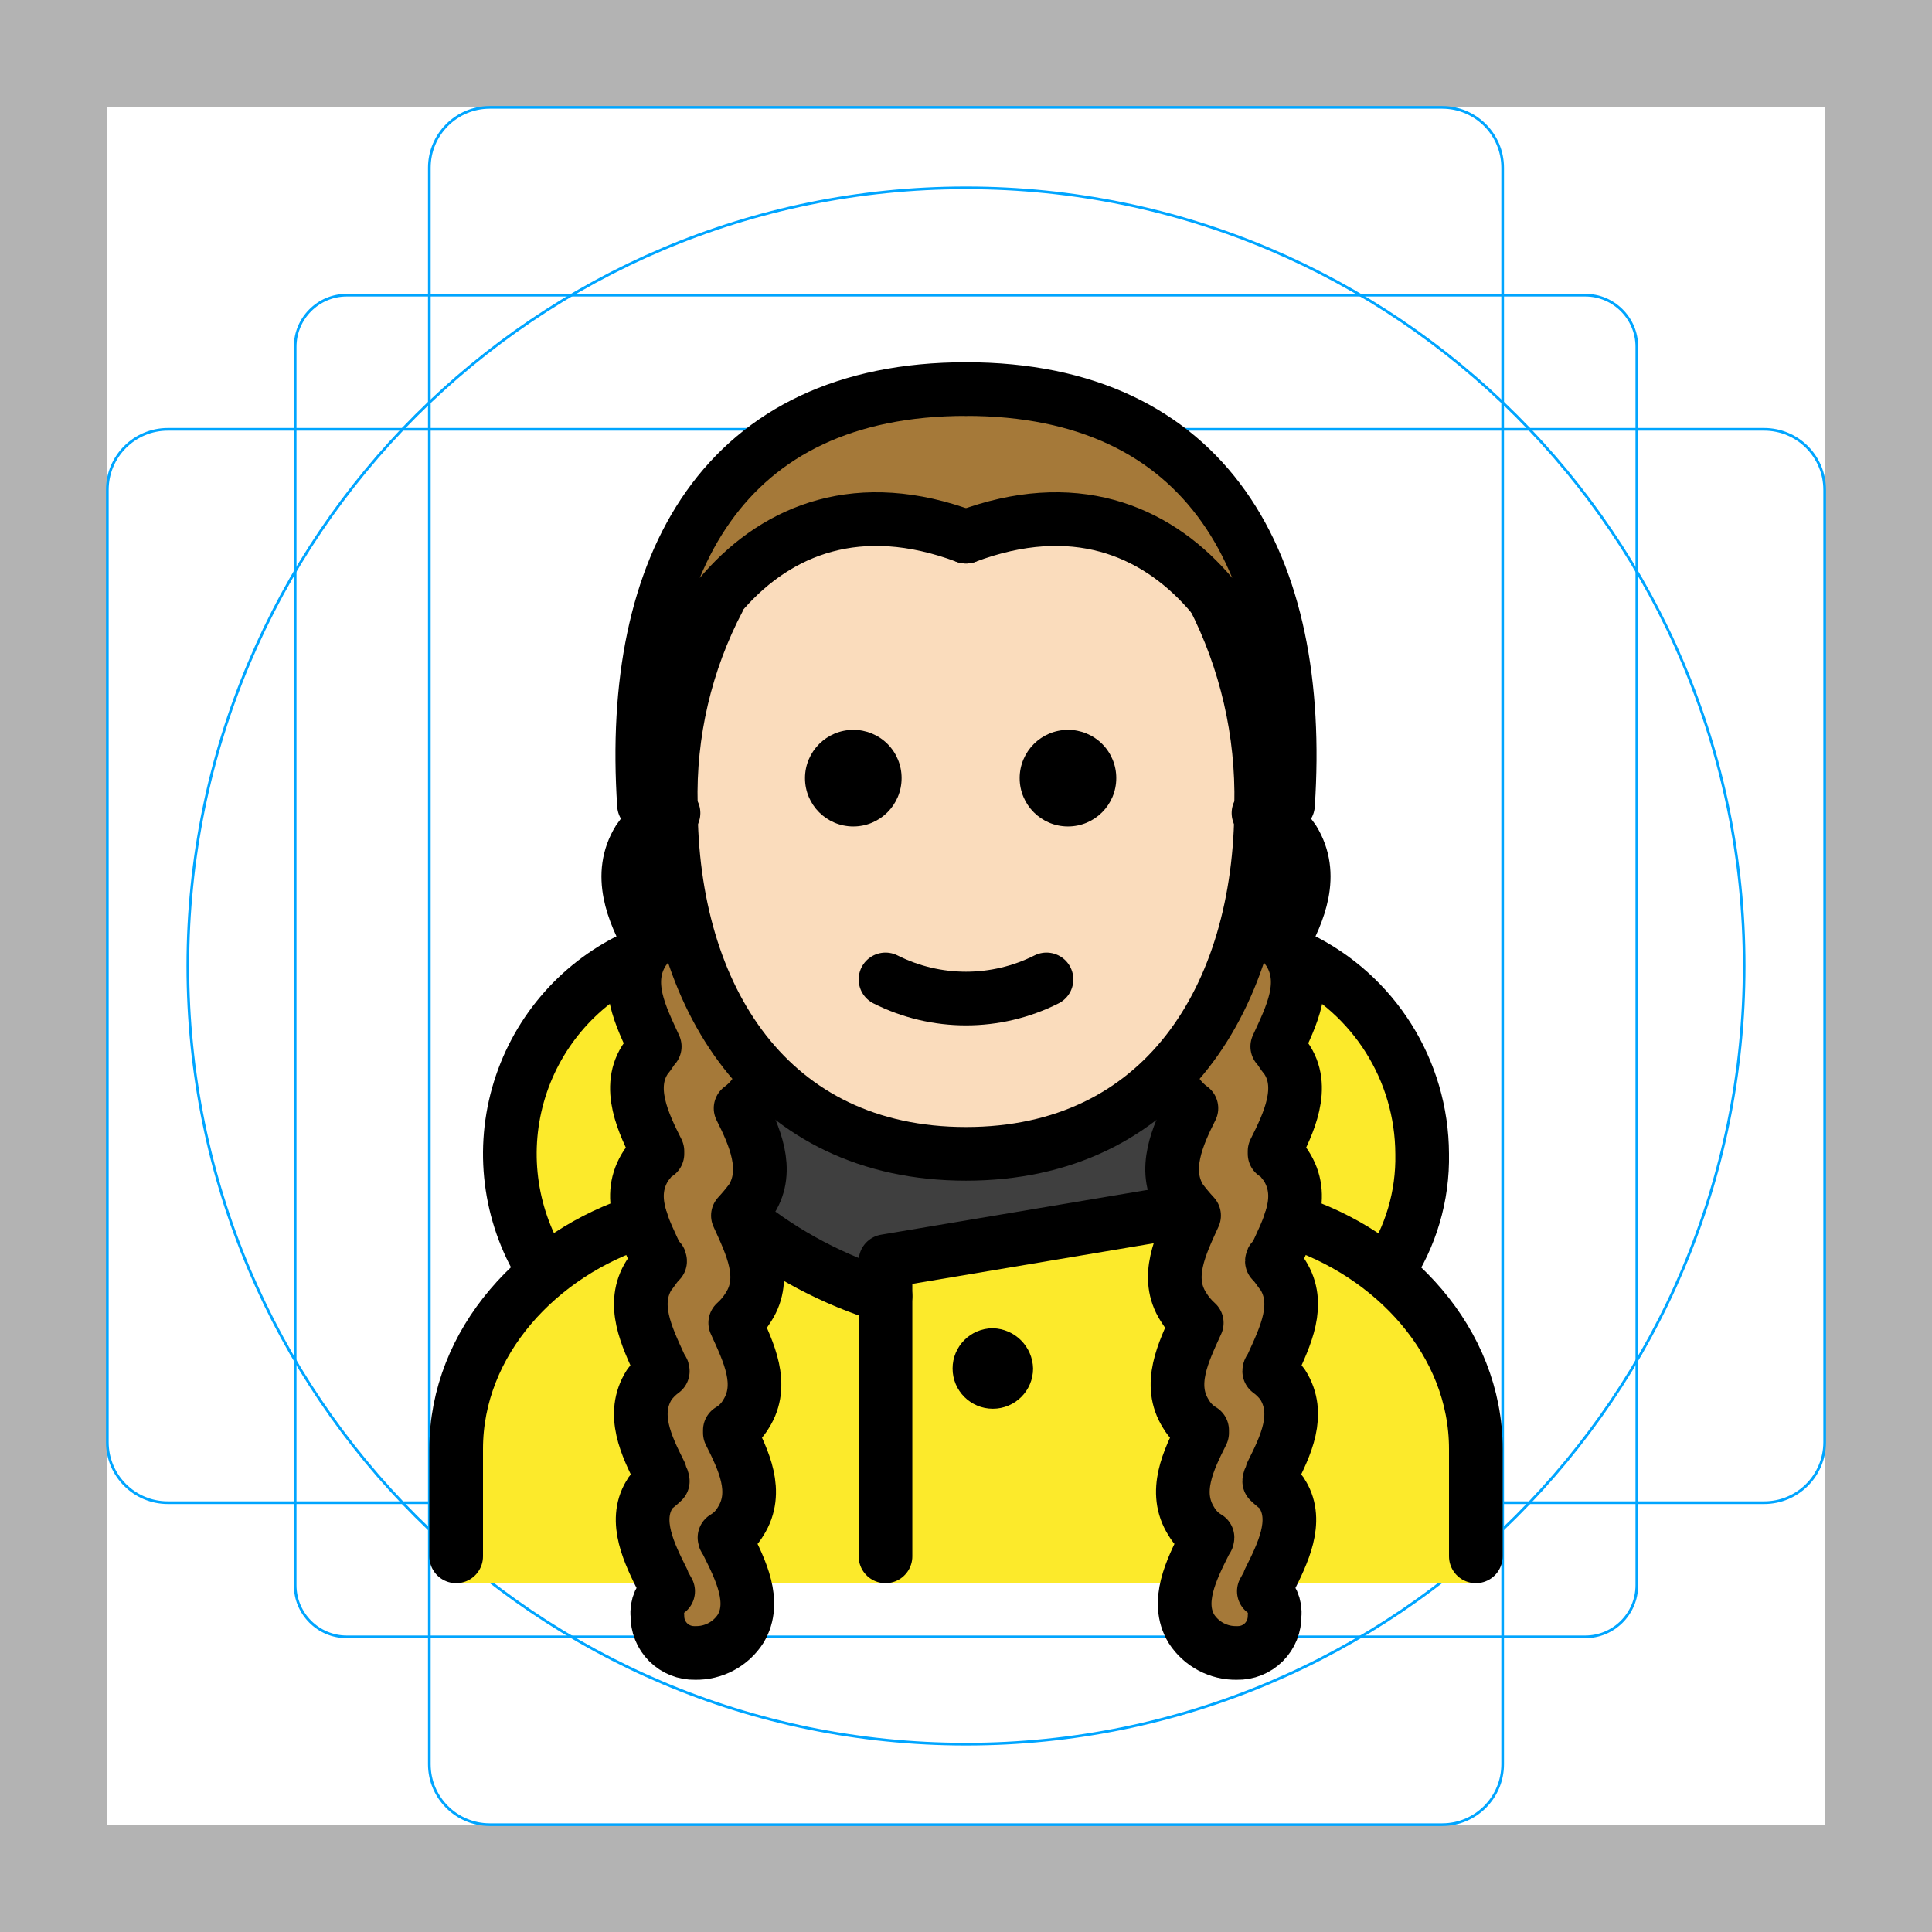
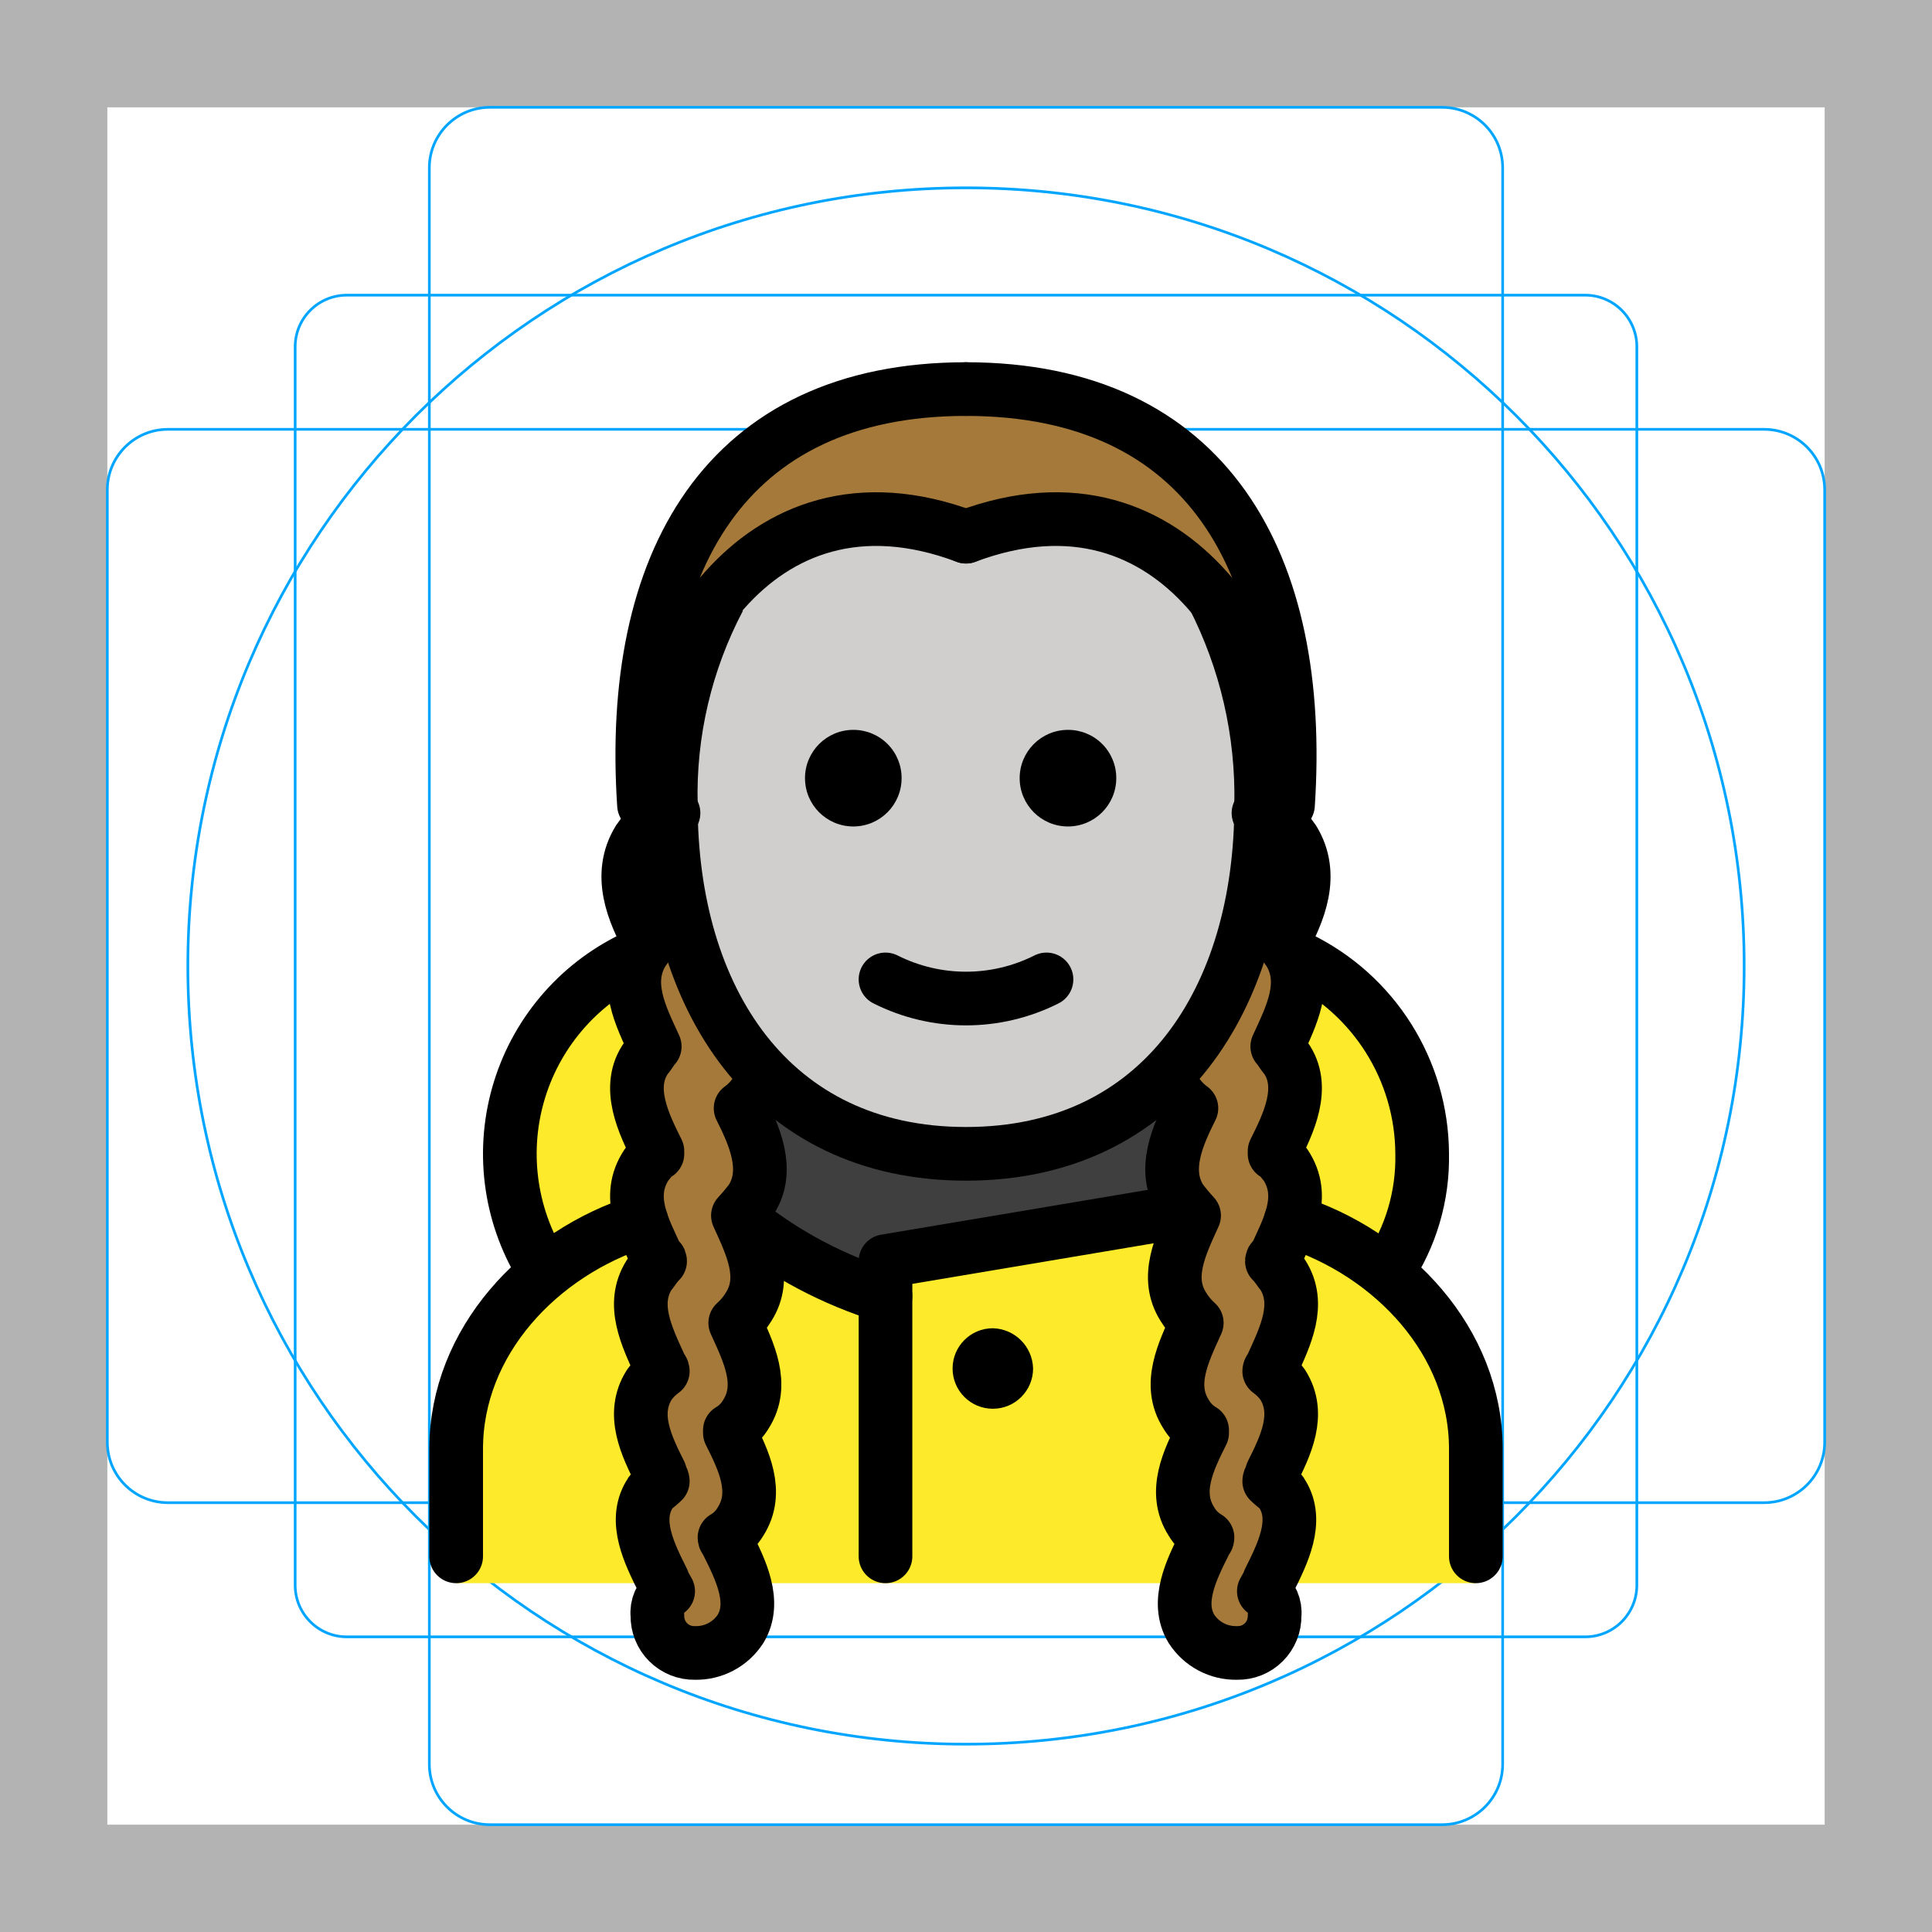
<svg xmlns="http://www.w3.org/2000/svg" id="emoji" viewBox="0 0 72 72">
  <g id="grid">
    <path fill="#b3b3b3" d="M68,4V68H4V4H68m4-4H0V72H72V0Z" />
    <path fill="none" stroke="#00a5ff" stroke-miterlimit="10" stroke-width="0.1" d="M12.923,11H59.077A1.923,1.923,0,0,1,61,12.923V59.077A1.923,1.923,0,0,1,59.077,61H12.923A1.923,1.923,0,0,1,11,59.077V12.923A1.923,1.923,0,0,1,12.923,11Z" />
    <rect x="16" y="4" rx="2.254" width="40" height="64" fill="none" stroke="#00a5ff" stroke-miterlimit="10" stroke-width="0.1" />
    <rect x="16" y="4" rx="2.254" width="40" height="64" transform="translate(72) rotate(90)" fill="none" stroke="#00a5ff" stroke-miterlimit="10" stroke-width="0.1" />
    <circle cx="36" cy="36" r="29" fill="none" stroke="#00a5ff" stroke-miterlimit="10" stroke-width="0.1" />
  </g>
  <g id="color">
    <rect x="26" y="36" width="20" height="14" fill="#3f3f3f" />
    <path fill="#fcea2b" d="M51.6,47.4A7.67,7.67,0,0,0,53,43a7.993,7.993,0,0,0-7-7.9v10c-.3,0-.7-.1-1-.1L33,47v1.3A17.954,17.954,0,0,1,27,45a3.402,3.402,0,0,0-1,.1v-10A8.07,8.07,0,0,0,19,43a7.441,7.441,0,0,0,1.4,4.4A8.637,8.637,0,0,0,17,54v5H55V54A8.799,8.799,0,0,0,51.6,47.4Z" />
    <path fill="#a57939" d="M28.4,40a1.33,1.33,0,0,1-.3.8,2.252,2.252,0,0,1-.5.5c.5,1,1.1,2.3.4,3.4a7.365,7.365,0,0,1-.5.6c.5,1.1,1.1,2.3.4,3.4a2.651,2.651,0,0,1-.5.6h0c.5,1.1,1.1,2.3.4,3.4a1.698,1.698,0,0,1-.6.6v.1c.5,1,1.1,2.2.4,3.3a1.698,1.698,0,0,1-.6.6c0,.1.1.1.1.2.5,1,1.1,2.2.5,3.2a1.966,1.966,0,0,1-1.7.9,1.367,1.367,0,0,1-1.4-1.4.975.975,0,0,1,.4-.9c-.1-.2-.2-.3-.2-.4-.5-1-1.1-2.2-.5-3.2.1-.2.3-.3.5-.5,0-.1-.1-.2-.1-.3-.5-1-1.1-2.2-.4-3.3a2.252,2.252,0,0,1,.5-.5c0-.1-.1-.1-.1-.2-.5-1.1-1.1-2.3-.4-3.4.1-.1.2-.3.4-.5a.098.098,0,0,0-.1-.1c-.5-1.1-1.2-2.3-.4-3.5.1-.1.2-.3.4-.4v-.1c-.5-1-1.2-2.4-.4-3.5.1-.1.2-.3.3-.4-.5-1.1-1.2-2.4-.4-3.6.1-.1.1-.2.2-.3-.6-1.1-1.2-2.5-.4-3.8L23.5,30C22.9,21,27,14.5,36,14.5S49.1,21,48.5,30l-.2,1.1c.8,1.3.2,2.7-.4,3.8.1.1.2.2.2.3.8,1.2.1,2.6-.4,3.6.2.2.3.3.3.4.7,1.2.1,2.5-.4,3.5v.1l.4.4c.7,1.1.1,2.4-.4,3.5a.098.098,0,0,1-.1.1,1.756,1.756,0,0,1,.4.5c.7,1.1.1,2.3-.4,3.4,0,.1-.1.1-.1.2.2.2.4.3.5.5.7,1.1.1,2.2-.4,3.3,0,.1-.1.2-.1.3l.5.5c.6,1,.1,2.1-.5,3.2-.1.1-.1.3-.2.4a1.489,1.489,0,0,1,.4.9,1.367,1.367,0,0,1-1.4,1.4,1.772,1.772,0,0,1-1.7-.9c-.6-1-.1-2.1.5-3.2,0-.1.1-.1.1-.2a1.698,1.698,0,0,1-.6-.6c-.7-1.1-.1-2.2.4-3.3v-.1a1.698,1.698,0,0,1-.6-.6c-.7-1.1-.1-2.3.4-3.4h0a1.333,1.333,0,0,1-.5-.6c-.7-1.1-.1-2.3.4-3.4a1.333,1.333,0,0,1-.5-.6c-.7-1.1-.1-2.4.4-3.4l-.5-.5a1.33,1.33,0,0,1-.3-.8H28.4Z" />
  </g>
  <g id="skin">
-     <path fill="#fadcbc" d="M36,20c-4.1-1.5-7.1-.2-9.1,2.2A15.287,15.287,0,0,0,25,30c0,7.2,3.7,13,11,13s11-5.8,11-13a15.287,15.287,0,0,0-1.9-7.8C43.1,19.8,40.1,18.5,36,20Z" />
+     <path fill="#d0cfce" d="M36,20c-4.1-1.5-7.1-.2-9.1,2.2A15.287,15.287,0,0,0,25,30c0,7.2,3.7,13,11,13s11-5.8,11-13a15.287,15.287,0,0,0-1.9-7.8C43.1,19.8,40.1,18.5,36,20Z" />
  </g>
  <g id="line">
    <path fill="none" stroke="#000" stroke-linecap="round" stroke-linejoin="round" stroke-width="2" d="M36,20c8-3,12,5,12,10,.6-9-3-15.5-12-15.5" />
    <path fill="none" stroke="#000" stroke-linecap="round" stroke-linejoin="round" stroke-width="2" d="M36,20c-8-3-12,5-12,10-.6-9,3-15.5,12-15.5" />
    <path d="M41.6,29a1.8,1.8,0,1,1-1.8-1.8A1.792,1.792,0,0,1,41.6,29" />
    <path d="M33.6,29a1.8,1.8,0,1,1-1.8-1.8A1.792,1.792,0,0,1,33.6,29" />
    <path d="M38.5,51A1.5,1.5,0,1,1,37,49.5,1.538,1.538,0,0,1,38.5,51" />
    <path fill="none" stroke="#000" stroke-linecap="round" stroke-linejoin="round" stroke-width="2" d="M33,36.5a6.671,6.671,0,0,0,6,0" />
    <path fill="none" stroke="#000" stroke-miterlimit="10" stroke-width="2" d="M26.8,22.3A15.652,15.652,0,0,0,25,30c0,7.2,3.7,13,11,13s11-5.8,11-13a16.326,16.326,0,0,0-1.8-7.8" />
    <path fill="none" stroke="#000" stroke-linecap="round" stroke-linejoin="round" stroke-width="2" d="M43.6,40a1.33,1.33,0,0,0,.3.8,2.252,2.252,0,0,0,.5.5c-.5,1-1.1,2.3-.4,3.4a7.365,7.365,0,0,0,.5.6c-.5,1.1-1.1,2.3-.4,3.4a2.651,2.651,0,0,0,.5.6h0c-.5,1.1-1.1,2.3-.4,3.4a1.698,1.698,0,0,0,.6.6v.1c-.5,1-1.1,2.2-.4,3.3a1.698,1.698,0,0,0,.6.6c0,.1-.1.1-.1.2-.5,1-1.1,2.2-.5,3.2a1.966,1.966,0,0,0,1.7.9,1.367,1.367,0,0,0,1.4-1.4.975.975,0,0,0-.4-.9c.1-.2.2-.3.2-.4.5-1,1.1-2.2.5-3.2-.1-.2-.3-.3-.5-.5,0-.1.1-.2.1-.3.5-1,1.1-2.2.4-3.3a2.252,2.252,0,0,0-.5-.5c0-.1.1-.1.1-.2.5-1.1,1.1-2.3.4-3.4-.1-.1-.2-.3-.4-.5a.098.098,0,0,1,.1-.1c.5-1.1,1.2-2.3.4-3.5-.1-.1-.2-.3-.4-.4v-.1c.5-1,1.2-2.4.4-3.5-.1-.1-.2-.3-.3-.4.5-1.1,1.2-2.4.4-3.6-.1-.1-.1-.2-.2-.3.6-1.1,1.2-2.5.4-3.8a2.56,2.56,0,0,0-1.3-1" />
    <path fill="none" stroke="#000" stroke-linecap="round" stroke-linejoin="round" stroke-width="2" d="M28.4,40a1.33,1.33,0,0,1-.3.8,2.252,2.252,0,0,1-.5.5c.5,1,1.1,2.3.4,3.4a7.365,7.365,0,0,1-.5.6c.5,1.1,1.1,2.3.4,3.4a2.651,2.651,0,0,1-.5.6h0c.5,1.1,1.1,2.3.4,3.4a1.698,1.698,0,0,1-.6.6v.1c.5,1,1.1,2.2.4,3.3a1.698,1.698,0,0,1-.6.6c0,.1.1.1.1.2.5,1,1.1,2.2.5,3.2a1.966,1.966,0,0,1-1.7.9,1.367,1.367,0,0,1-1.4-1.4.975.975,0,0,1,.4-.9c-.1-.2-.2-.3-.2-.4-.5-1-1.1-2.2-.5-3.2.1-.2.3-.3.5-.5,0-.1-.1-.2-.1-.3-.5-1-1.1-2.2-.4-3.3a2.252,2.252,0,0,1,.5-.5c0-.1-.1-.1-.1-.2-.5-1.1-1.1-2.3-.4-3.4.1-.1.2-.3.4-.5a.098.098,0,0,0-.1-.1c-.5-1.1-1.2-2.3-.4-3.5.1-.1.2-.3.4-.4v-.1c-.5-1-1.2-2.4-.4-3.5.1-.1.2-.3.3-.4-.5-1.1-1.2-2.4-.4-3.6.1-.1.1-.2.2-.3-.6-1.1-1.2-2.5-.4-3.8a2.56,2.56,0,0,1,1.3-1" />
    <path fill="none" stroke="#000" stroke-linecap="round" stroke-linejoin="round" stroke-width="2" d="M20.3,47.4a8.094,8.094,0,0,1,3.3-11.7" />
    <path fill="none" stroke="#000" stroke-linecap="round" stroke-linejoin="round" stroke-width="2" d="M27.7,45.5A16.066,16.066,0,0,0,33,48.3" />
    <path fill="none" stroke="#000" stroke-linecap="round" stroke-linejoin="round" stroke-width="2" d="M17,58V54c0-4,3.1-7.3,6.9-8.5" />
    <path fill="none" stroke="#000" stroke-linecap="round" stroke-linejoin="round" stroke-width="2" d="M44.3,45.1,33,47V58" />
    <path fill="none" stroke="#000" stroke-linecap="round" stroke-linejoin="round" stroke-width="2" d="M55,58V54c0-4-3.1-7.3-6.9-8.5" />
    <path fill="none" stroke="#000" stroke-linecap="round" stroke-linejoin="round" stroke-width="2" d="M51.7,47.4A7.578,7.578,0,0,0,53,43a8.143,8.143,0,0,0-4.6-7.3" />
  </g>
</svg>
